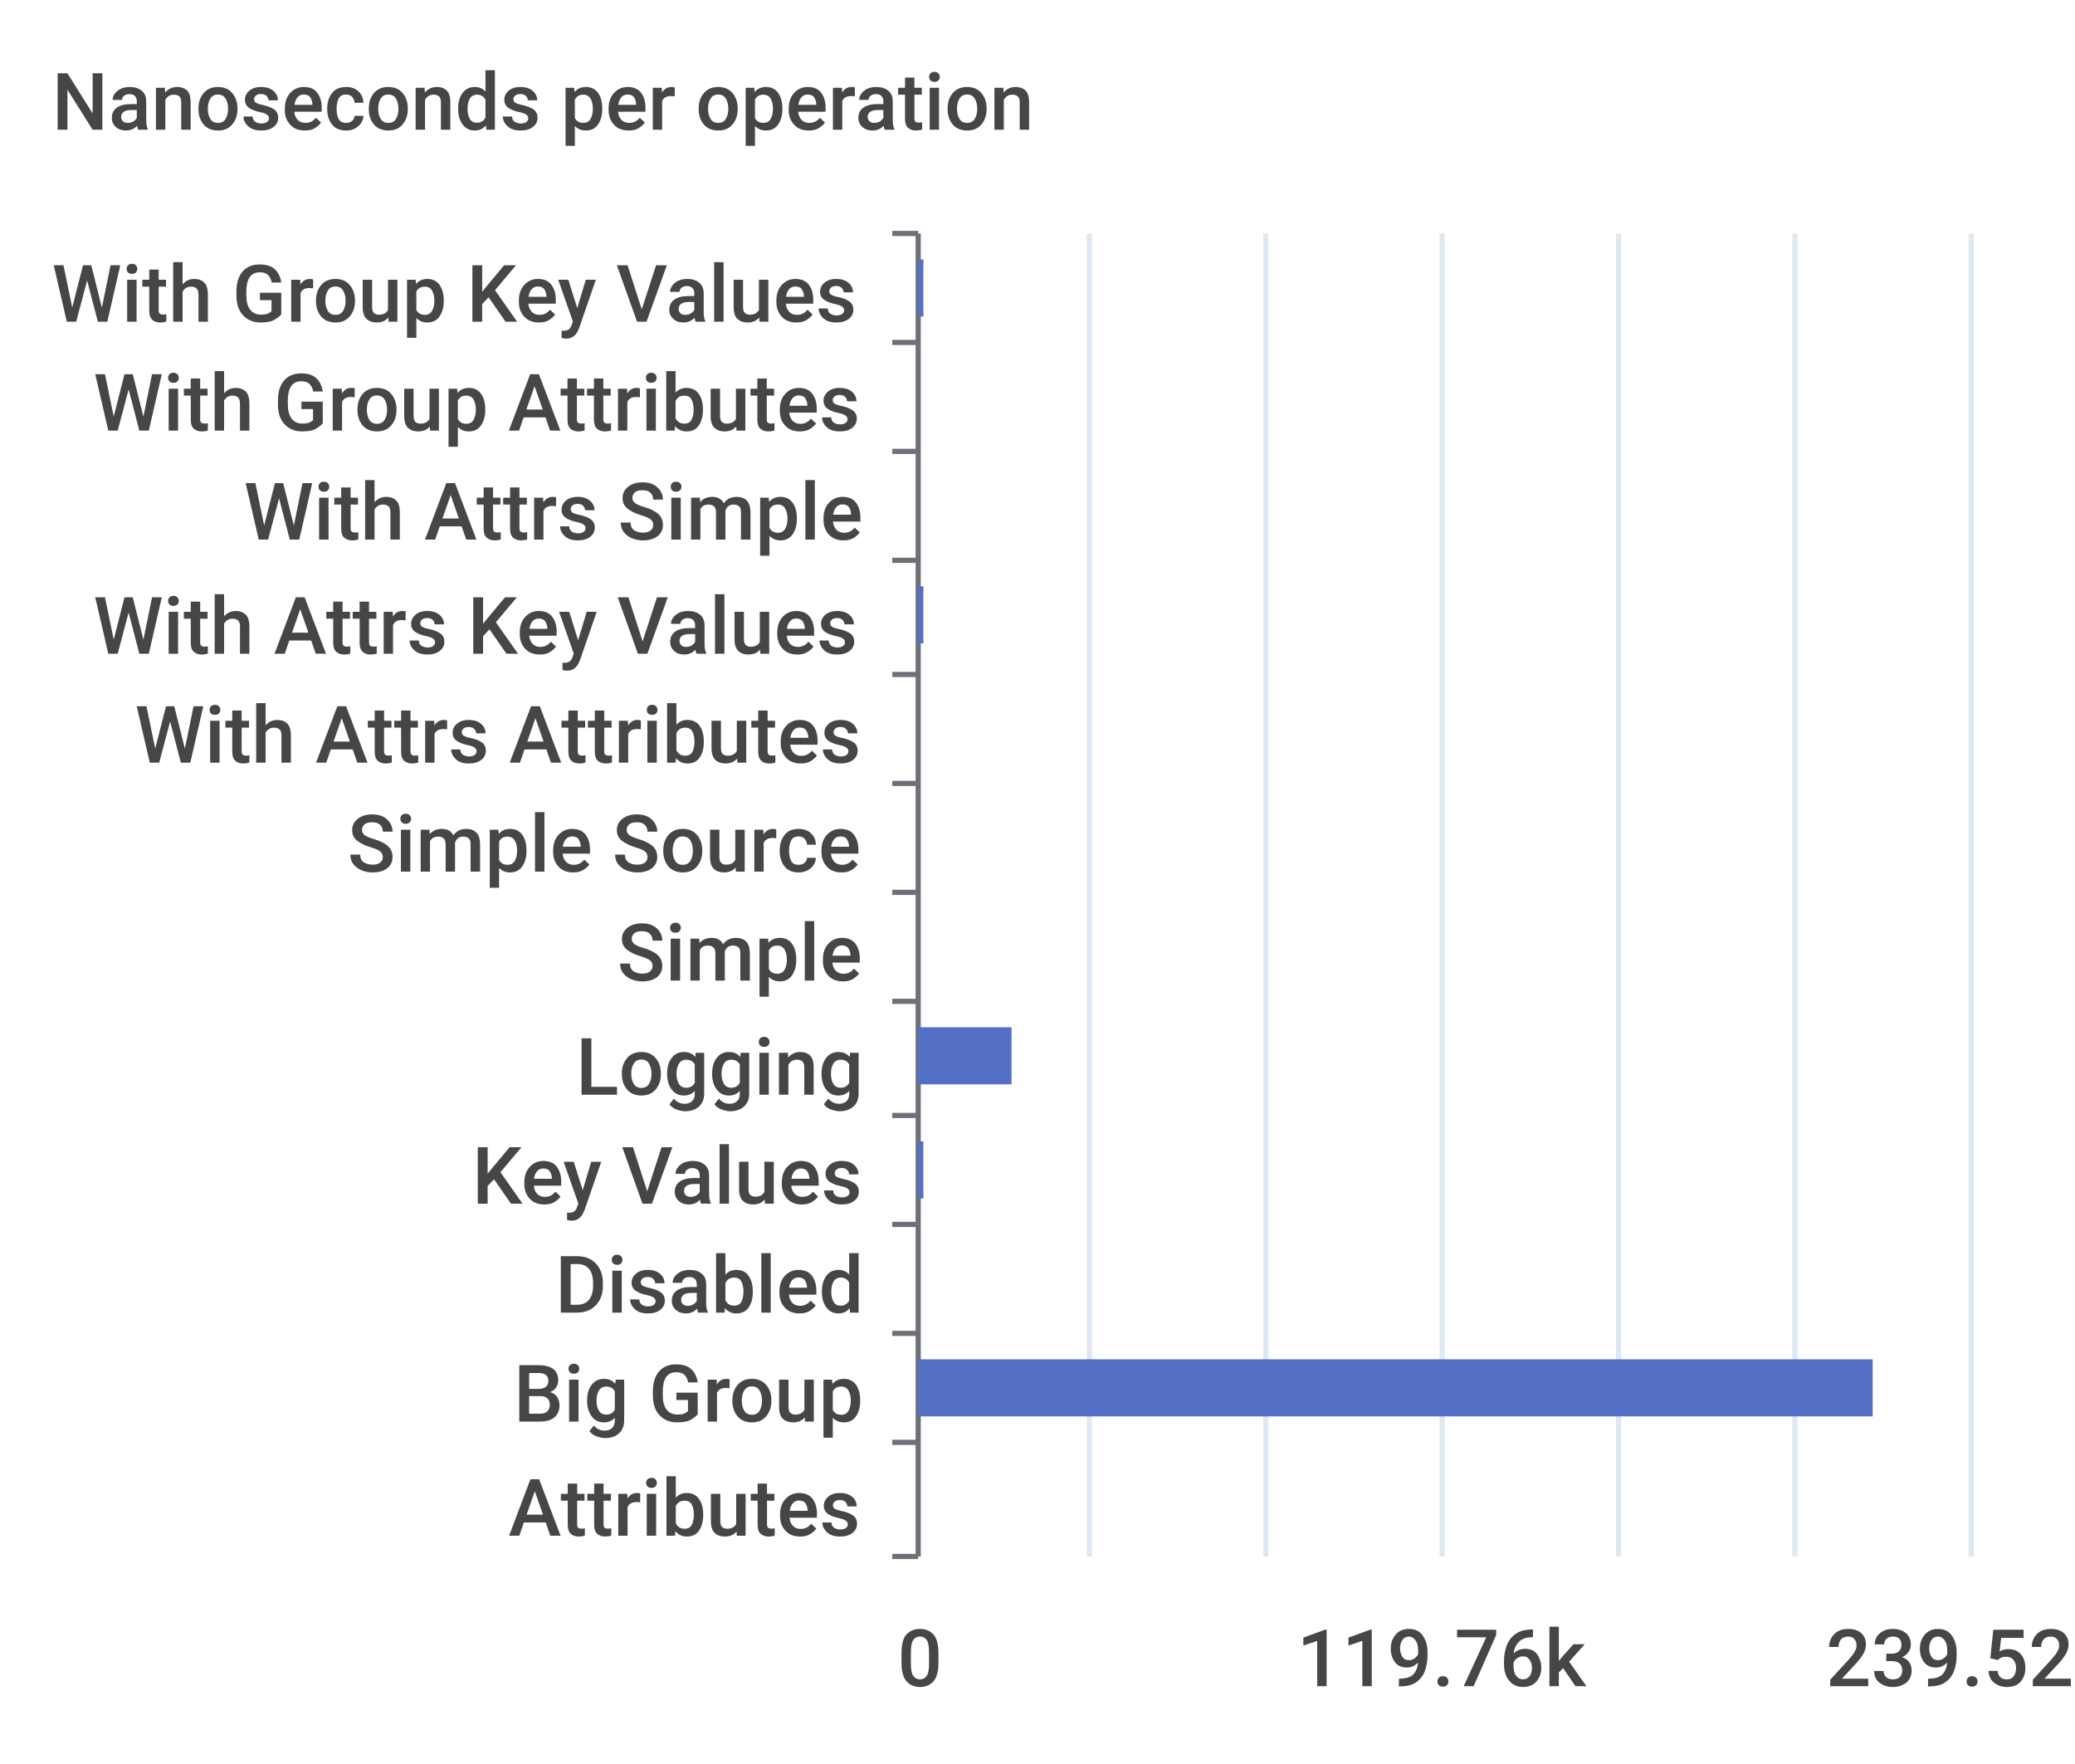
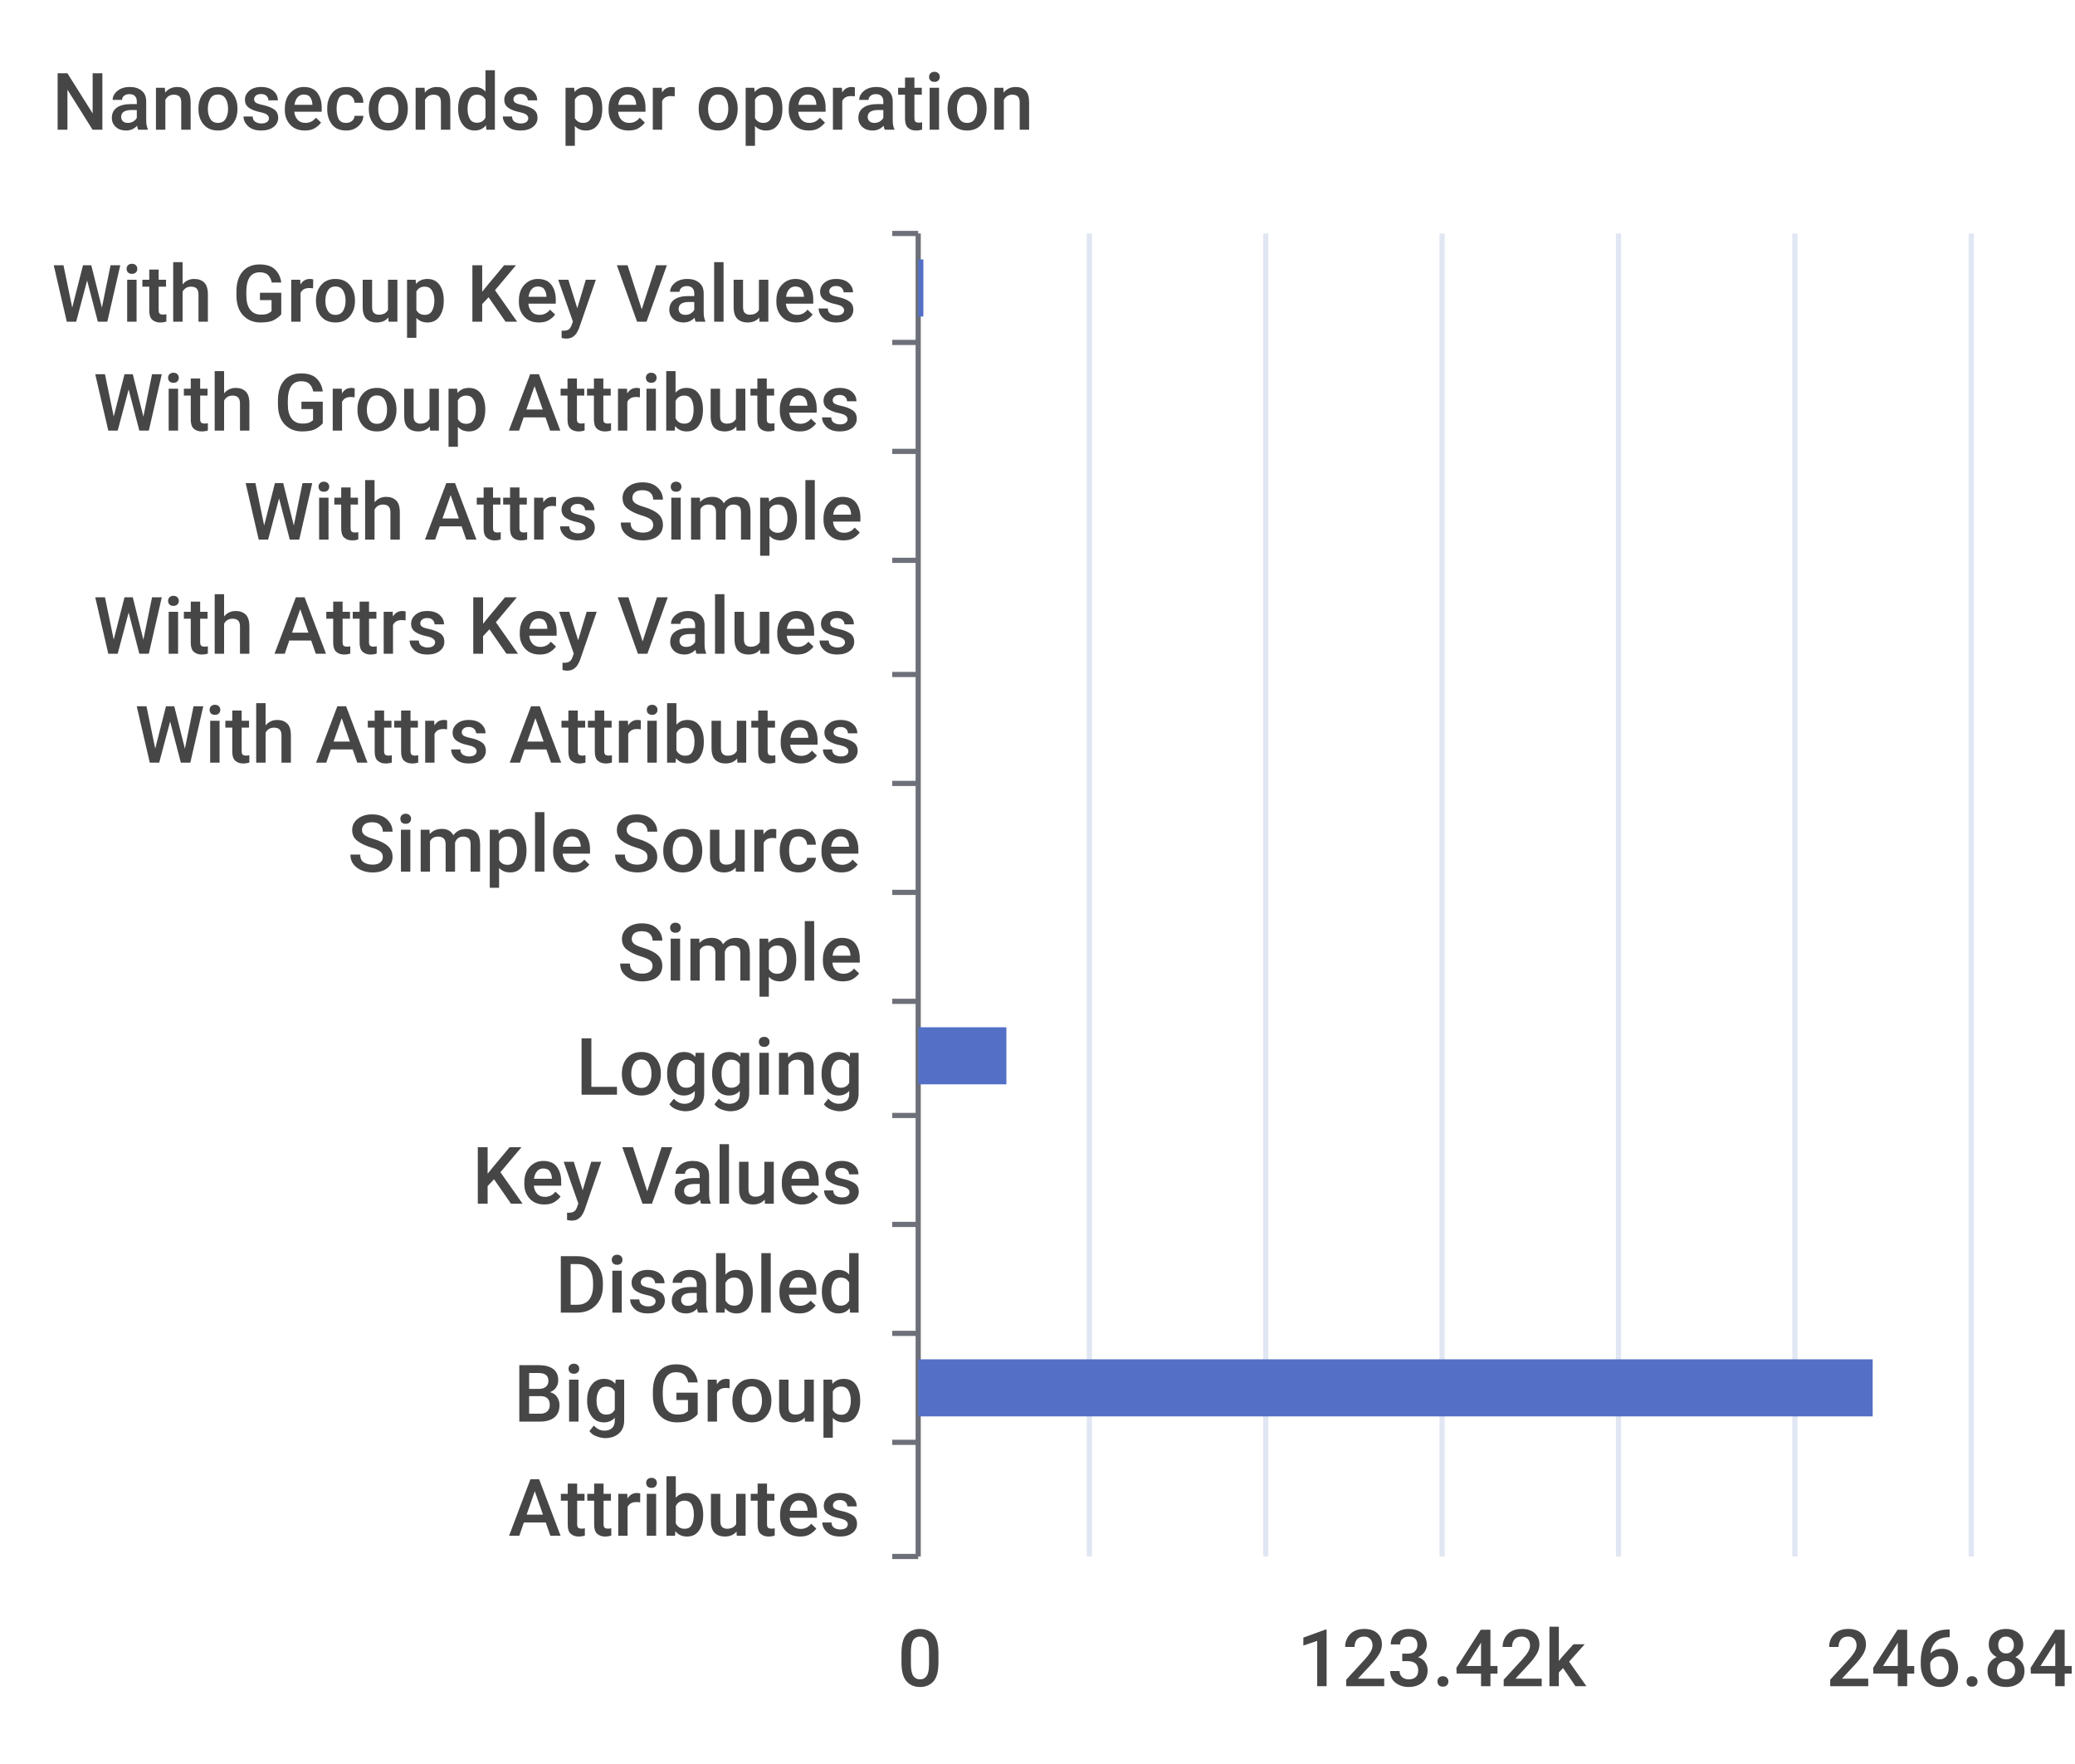
<svg xmlns="http://www.w3.org/2000/svg" width="400" height="340">\n<path d="M 0 0 L 400 0 L 400 340 L 0 340 L 0 0" style="stroke-width:0;stroke:none;fill:rgba(255,255,255,1.0)" />
  <text x="10" y="25" style="stroke-width:0;stroke:none;fill:rgba(70,70,70,1.0);font-size:15.3px;font-family:'Roboto Medium',sans-serif">Nanoseconds per operation</text>
  <path d="M 172 45 L 177 45" style="stroke-width:1;stroke:rgba(110,112,121,1.0);fill:none" />
  <path d="M 172 66 L 177 66" style="stroke-width:1;stroke:rgba(110,112,121,1.0);fill:none" />
  <path d="M 172 87 L 177 87" style="stroke-width:1;stroke:rgba(110,112,121,1.0);fill:none" />
  <path d="M 172 108 L 177 108" style="stroke-width:1;stroke:rgba(110,112,121,1.0);fill:none" />
  <path d="M 172 130 L 177 130" style="stroke-width:1;stroke:rgba(110,112,121,1.0);fill:none" />
  <path d="M 172 151 L 177 151" style="stroke-width:1;stroke:rgba(110,112,121,1.0);fill:none" />
  <path d="M 172 172 L 177 172" style="stroke-width:1;stroke:rgba(110,112,121,1.0);fill:none" />
  <path d="M 172 193 L 177 193" style="stroke-width:1;stroke:rgba(110,112,121,1.0);fill:none" />
  <path d="M 172 215 L 177 215" style="stroke-width:1;stroke:rgba(110,112,121,1.0);fill:none" />
  <path d="M 172 236 L 177 236" style="stroke-width:1;stroke:rgba(110,112,121,1.0);fill:none" />
  <path d="M 172 257 L 177 257" style="stroke-width:1;stroke:rgba(110,112,121,1.0);fill:none" />
  <path d="M 172 278 L 177 278" style="stroke-width:1;stroke:rgba(110,112,121,1.0);fill:none" />
  <path d="M 172 300 L 177 300" style="stroke-width:1;stroke:rgba(110,112,121,1.0);fill:none" />
  <path d="M 177 45 L 177 300" style="stroke-width:1;stroke:rgba(110,112,121,1.0);fill:none" />
  <text x="10" y="62" style="stroke-width:0;stroke:none;fill:rgba(70,70,70,1.0);font-size:15.3px;font-family:'Roboto Medium',sans-serif">With Group Key Values</text>
  <text x="18" y="83" style="stroke-width:0;stroke:none;fill:rgba(70,70,70,1.0);font-size:15.3px;font-family:'Roboto Medium',sans-serif">With Group Attributes</text>
  <text x="47" y="104" style="stroke-width:0;stroke:none;fill:rgba(70,70,70,1.0);font-size:15.3px;font-family:'Roboto Medium',sans-serif">With Attrs Simple</text>
  <text x="18" y="126" style="stroke-width:0;stroke:none;fill:rgba(70,70,70,1.0);font-size:15.3px;font-family:'Roboto Medium',sans-serif">With Attrs Key Values</text>
  <text x="26" y="147" style="stroke-width:0;stroke:none;fill:rgba(70,70,70,1.0);font-size:15.3px;font-family:'Roboto Medium',sans-serif">With Attrs Attributes</text>
  <text x="67" y="168" style="stroke-width:0;stroke:none;fill:rgba(70,70,70,1.0);font-size:15.3px;font-family:'Roboto Medium',sans-serif">Simple Source</text>
  <text x="119" y="189" style="stroke-width:0;stroke:none;fill:rgba(70,70,70,1.0);font-size:15.3px;font-family:'Roboto Medium',sans-serif">Simple</text>
  <text x="111" y="211" style="stroke-width:0;stroke:none;fill:rgba(70,70,70,1.0);font-size:15.3px;font-family:'Roboto Medium',sans-serif">Logging</text>
  <text x="91" y="232" style="stroke-width:0;stroke:none;fill:rgba(70,70,70,1.0);font-size:15.3px;font-family:'Roboto Medium',sans-serif">Key Values</text>
  <text x="107" y="253" style="stroke-width:0;stroke:none;fill:rgba(70,70,70,1.0);font-size:15.3px;font-family:'Roboto Medium',sans-serif">Disabled</text>
  <text x="99" y="274" style="stroke-width:0;stroke:none;fill:rgba(70,70,70,1.0);font-size:15.3px;font-family:'Roboto Medium',sans-serif">Big Group</text>
  <text x="98" y="296" style="stroke-width:0;stroke:none;fill:rgba(70,70,70,1.0);font-size:15.3px;font-family:'Roboto Medium',sans-serif">Attributes</text>
  <text x="173" y="325" style="stroke-width:0;stroke:none;fill:rgba(70,70,70,1.0);font-size:15.3px;font-family:'Roboto Medium',sans-serif">0</text>
-   <text x="250" y="325" style="stroke-width:0;stroke:none;fill:rgba(70,70,70,1.0);font-size:15.3px;font-family:'Roboto Medium',sans-serif">119.76k</text>
-   <text x="352" y="325" style="stroke-width:0;stroke:none;fill:rgba(70,70,70,1.0);font-size:15.3px;font-family:'Roboto Medium',sans-serif">239.52k</text>
+   <text x="250" y="325" style="stroke-width:0;stroke:none;fill:rgba(70,70,70,1.0);font-size:15.3px;font-family:'Roboto Medium',sans-serif">123.42k</text>
+   <text x="352" y="325" style="stroke-width:0;stroke:none;fill:rgba(70,70,70,1.0);font-size:15.3px;font-family:'Roboto Medium',sans-serif">246.84k</text>
  <path d="M 210 45 L 210 300" style="stroke-width:1;stroke:rgba(224,230,242,1.0);fill:none" />
  <path d="M 244 45 L 244 300" style="stroke-width:1;stroke:rgba(224,230,242,1.0);fill:none" />
  <path d="M 278 45 L 278 300" style="stroke-width:1;stroke:rgba(224,230,242,1.0);fill:none" />
  <path d="M 312 45 L 312 300" style="stroke-width:1;stroke:rgba(224,230,242,1.0);fill:none" />
  <path d="M 346 45 L 346 300" style="stroke-width:1;stroke:rgba(224,230,242,1.0);fill:none" />
  <path d="M 380 45 L 380 300" style="stroke-width:1;stroke:rgba(224,230,242,1.0);fill:none" />
  <path d="M 177 283 L 177 283 L 177 294 L 177 294 L 177 283" style="stroke-width:0;stroke:none;fill:rgba(84,112,198,1.0)" />
  <path d="M 177 262 L 361 262 L 361 273 L 177 273 L 177 262" style="stroke-width:0;stroke:none;fill:rgba(84,112,198,1.0)" />
  <path d="M 177 241 L 177 241 L 177 252 L 177 252 L 177 241" style="stroke-width:0;stroke:none;fill:rgba(84,112,198,1.0)" />
-   <path d="M 177 220 L 178 220 L 178 231 L 177 231 L 177 220" style="stroke-width:0;stroke:none;fill:rgba(84,112,198,1.0)" />
-   <path d="M 177 198 L 195 198 L 195 209 L 177 209 L 177 198" style="stroke-width:0;stroke:none;fill:rgba(84,112,198,1.0)" />
+   <path d="M 177 220 L 177 220 L 177 231 L 177 231 L 177 220" style="stroke-width:0;stroke:none;fill:rgba(84,112,198,1.0)" />
+   <path d="M 177 198 L 194 198 L 194 209 L 177 209 L 177 198" style="stroke-width:0;stroke:none;fill:rgba(84,112,198,1.0)" />
  <path d="M 177 177 L 177 177 L 177 188 L 177 188 L 177 177" style="stroke-width:0;stroke:none;fill:rgba(84,112,198,1.0)" />
  <path d="M 177 156 L 177 156 L 177 167 L 177 167 L 177 156" style="stroke-width:0;stroke:none;fill:rgba(84,112,198,1.0)" />
  <path d="M 177 135 L 177 135 L 177 146 L 177 146 L 177 135" style="stroke-width:0;stroke:none;fill:rgba(84,112,198,1.0)" />
-   <path d="M 177 113 L 178 113 L 178 124 L 177 124 L 177 113" style="stroke-width:0;stroke:none;fill:rgba(84,112,198,1.0)" />
+   <path d="M 177 113 L 177 113 L 177 124 L 177 124 L 177 113" style="stroke-width:0;stroke:none;fill:rgba(84,112,198,1.0)" />
  <path d="M 177 92 L 177 92 L 177 103 L 177 103 L 177 92" style="stroke-width:0;stroke:none;fill:rgba(84,112,198,1.0)" />
  <path d="M 177 71 L 177 71 L 177 82 L 177 82 L 177 71" style="stroke-width:0;stroke:none;fill:rgba(84,112,198,1.0)" />
  <path d="M 177 50 L 178 50 L 178 61 L 177 61 L 177 50" style="stroke-width:0;stroke:none;fill:rgba(84,112,198,1.0)" />
</svg>
